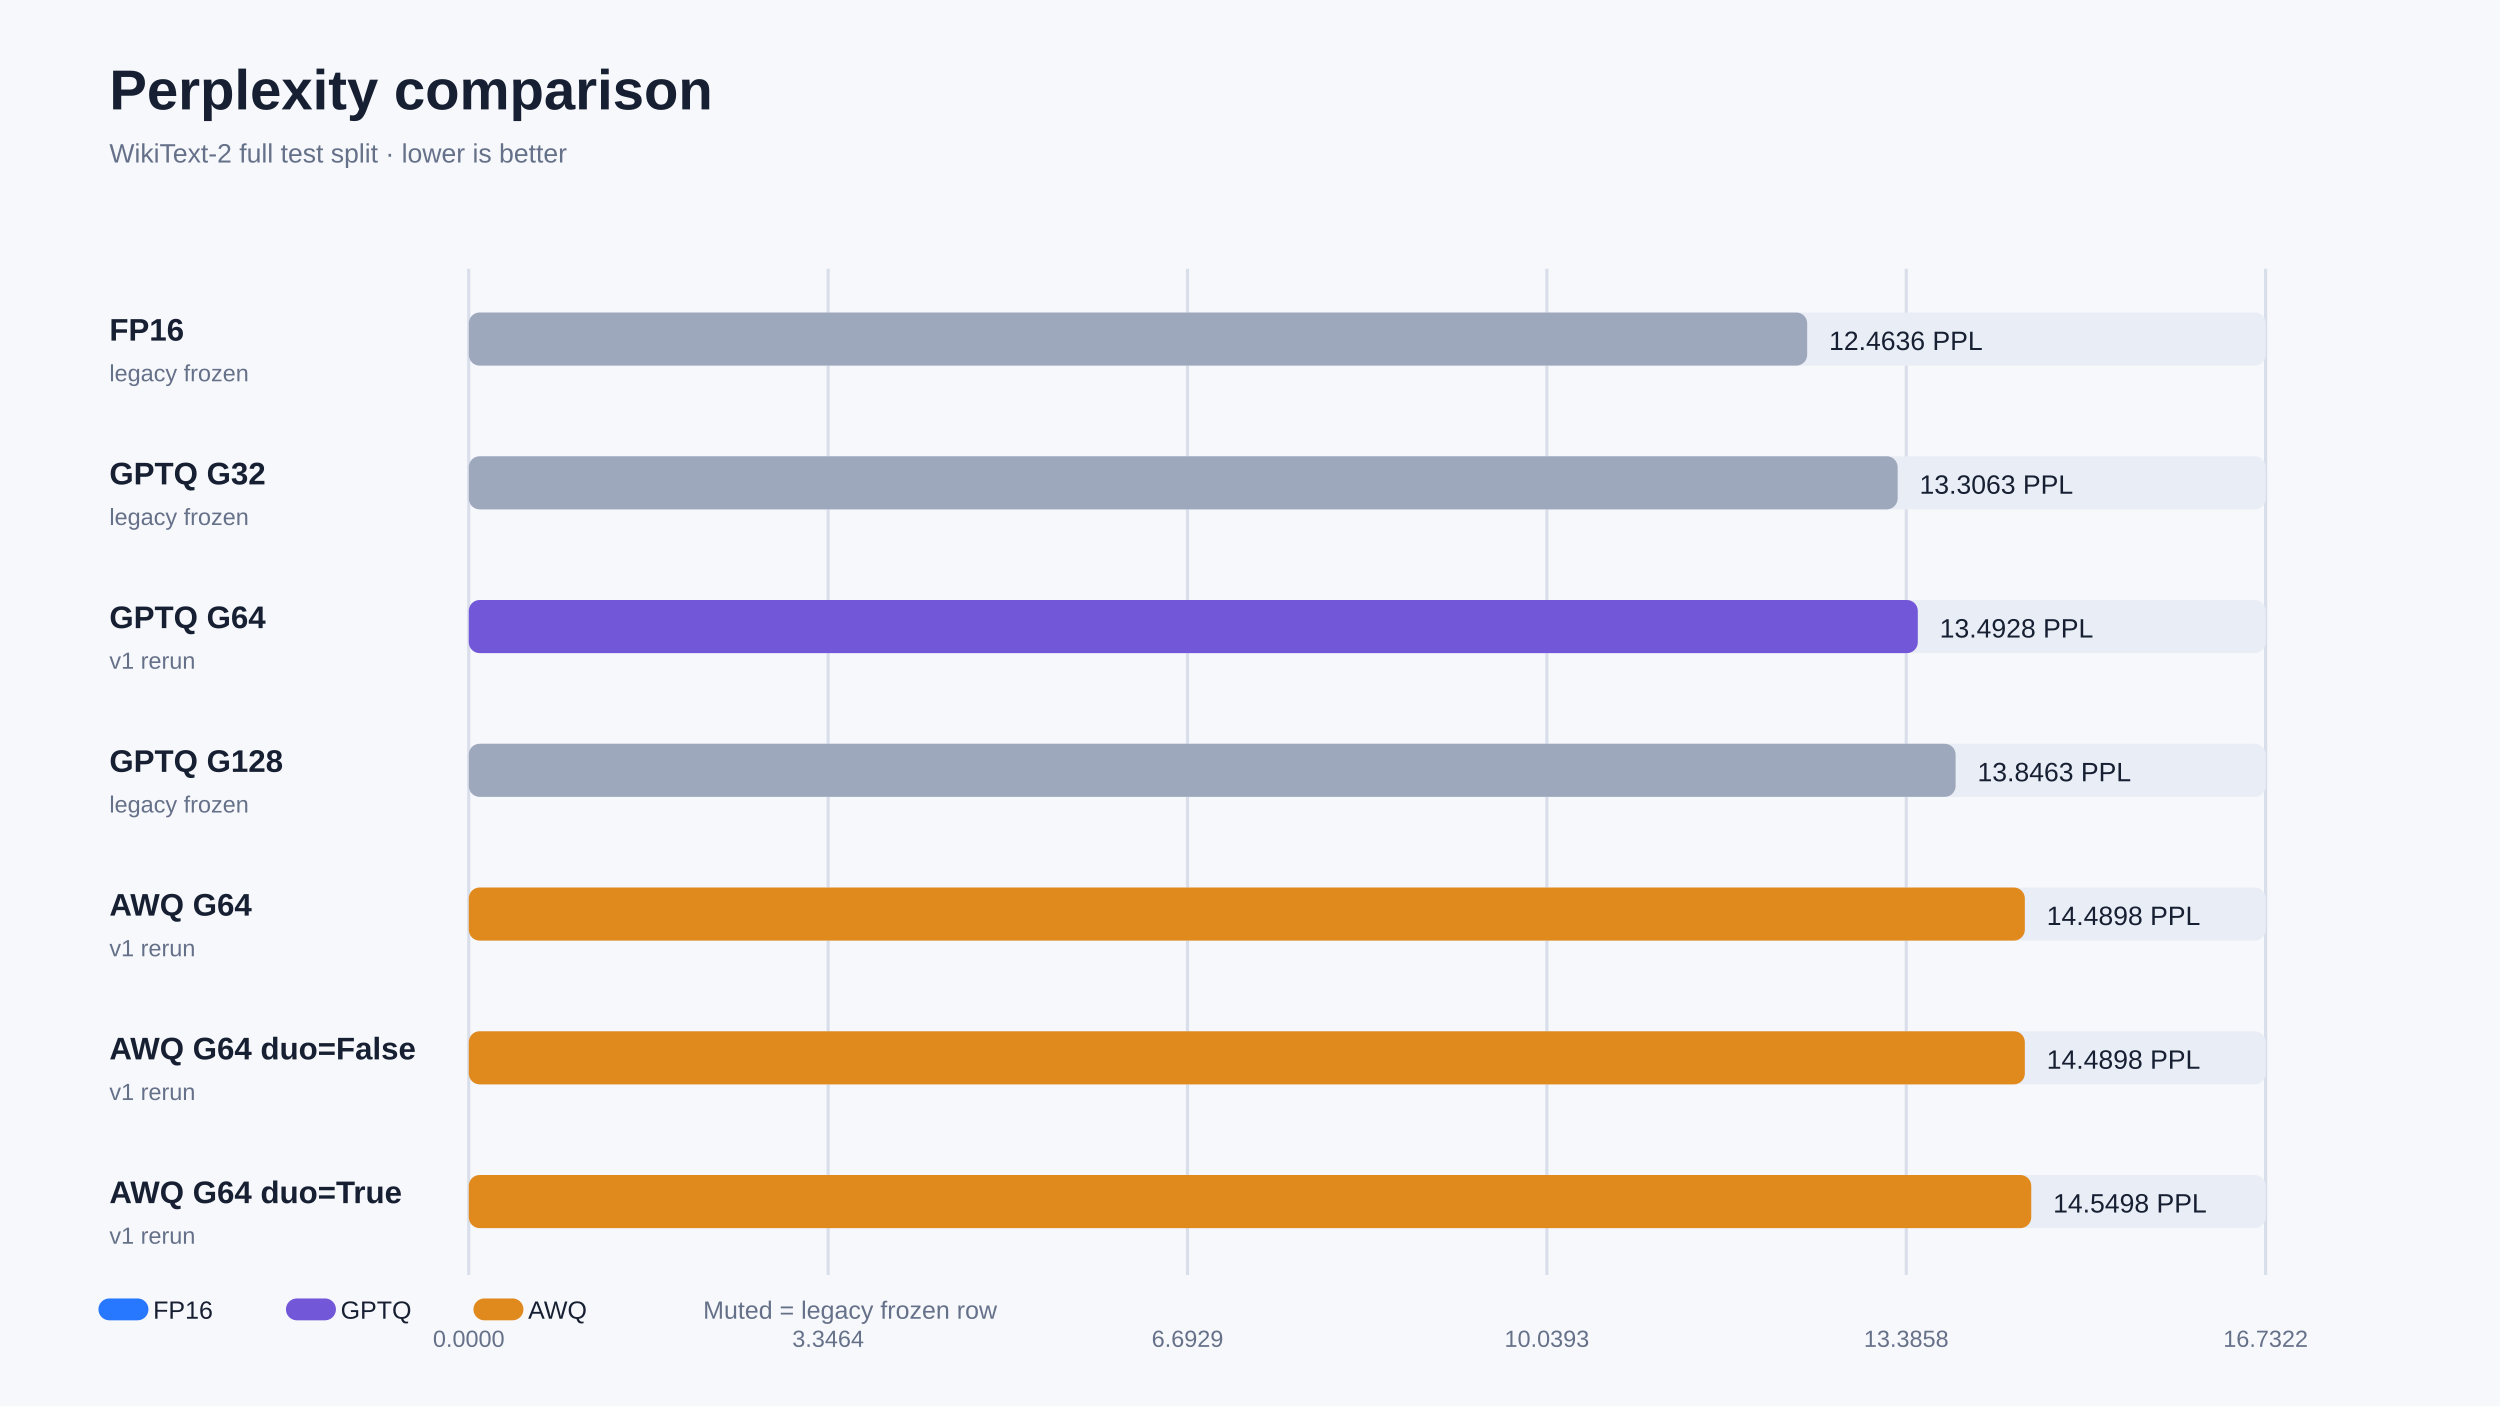
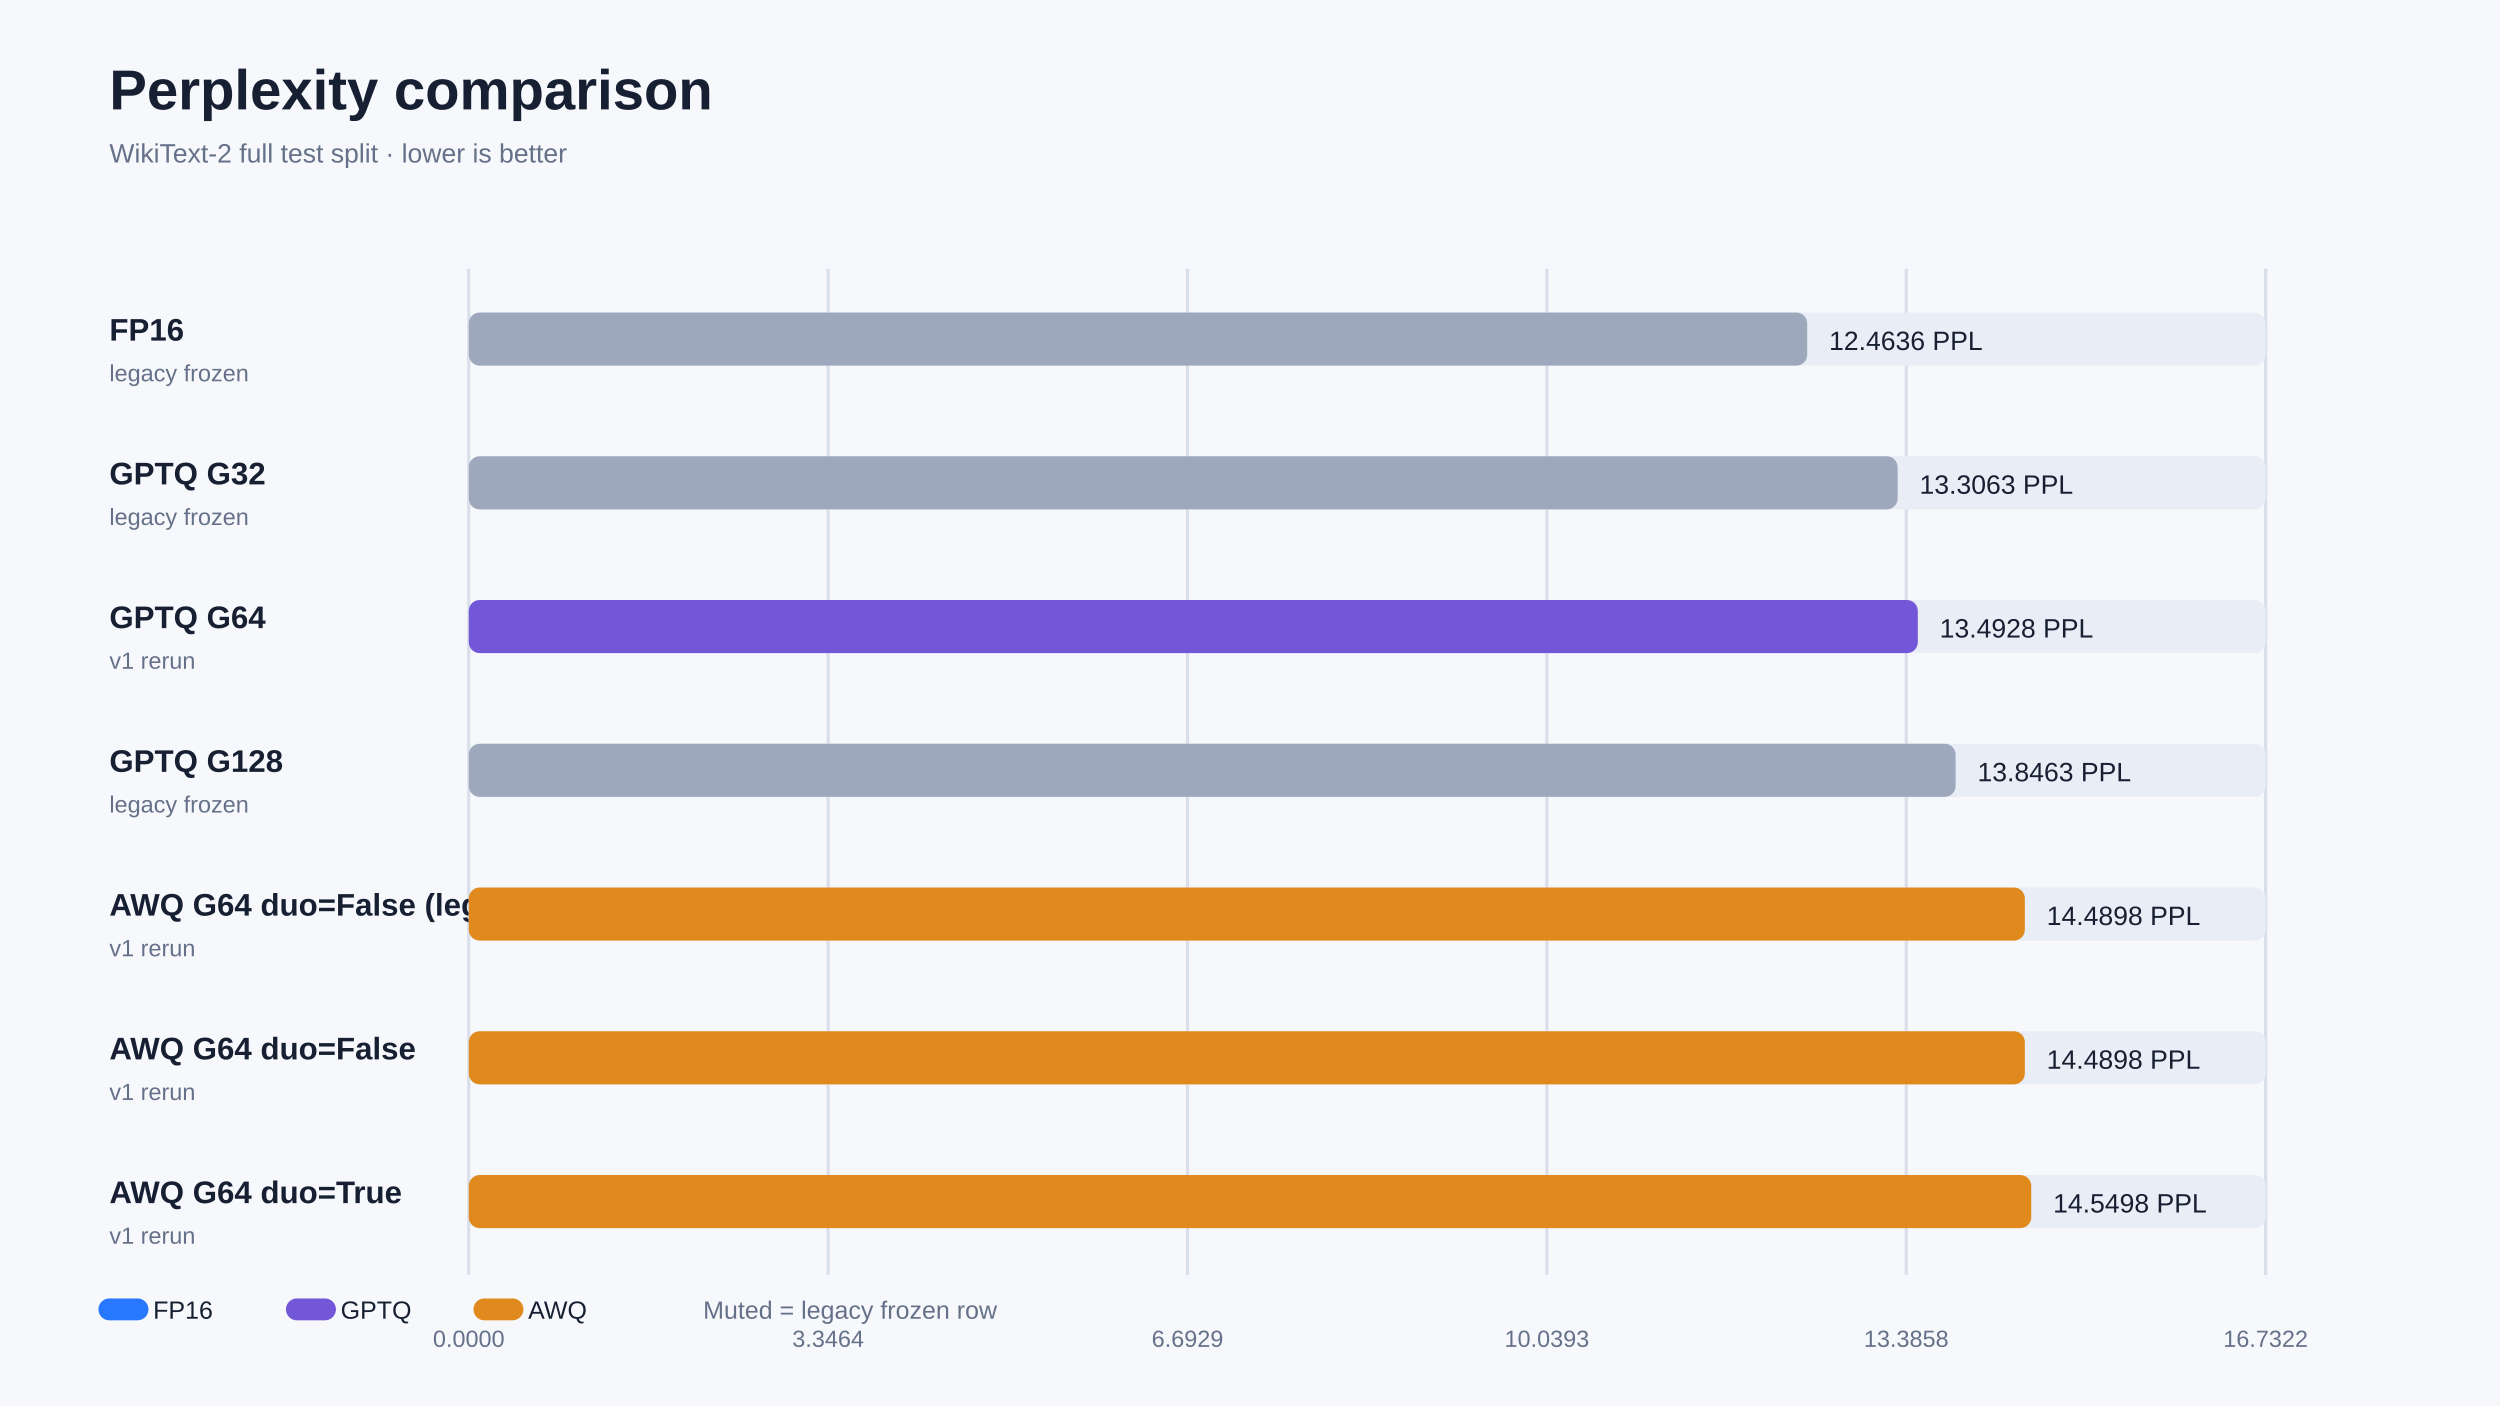
<svg xmlns="http://www.w3.org/2000/svg" width="1600" height="900" viewBox="0 0 1600 900">
  <rect width="100%" height="100%" fill="#f7f8fb" />
  <text x="70" y="70" font-family="Segoe UI, Arial, sans-serif" font-size="36" font-weight="700" fill="#172033">Perplexity comparison</text>
  <text x="70" y="104" font-family="Segoe UI, Arial, sans-serif" font-size="17" fill="#657089">WikiText-2 full test split · lower is better</text>
  <line x1="300.0" y1="172" x2="300.0" y2="816" stroke="#d8deea" stroke-width="2" />
  <text x="300.0" y="862" text-anchor="middle" font-family="Segoe UI, Arial, sans-serif" font-size="15" fill="#657089">0.0000</text>
  <line x1="530.0" y1="172" x2="530.0" y2="816" stroke="#d8deea" stroke-width="2" />
  <text x="530.0" y="862" text-anchor="middle" font-family="Segoe UI, Arial, sans-serif" font-size="15" fill="#657089">3.3464</text>
  <line x1="760.0" y1="172" x2="760.0" y2="816" stroke="#d8deea" stroke-width="2" />
  <text x="760.0" y="862" text-anchor="middle" font-family="Segoe UI, Arial, sans-serif" font-size="15" fill="#657089">6.6929</text>
  <line x1="990.0" y1="172" x2="990.0" y2="816" stroke="#d8deea" stroke-width="2" />
  <text x="990.0" y="862" text-anchor="middle" font-family="Segoe UI, Arial, sans-serif" font-size="15" fill="#657089">10.0393</text>
  <line x1="1220.0" y1="172" x2="1220.0" y2="816" stroke="#d8deea" stroke-width="2" />
  <text x="1220.0" y="862" text-anchor="middle" font-family="Segoe UI, Arial, sans-serif" font-size="15" fill="#657089">13.3858</text>
  <line x1="1450.0" y1="172" x2="1450.0" y2="816" stroke="#d8deea" stroke-width="2" />
  <text x="1450.0" y="862" text-anchor="middle" font-family="Segoe UI, Arial, sans-serif" font-size="15" fill="#657089">16.7322</text>
  <text x="70" y="218" font-family="Segoe UI, Arial, sans-serif" font-size="20" font-weight="700" fill="#172033">FP16</text>
  <text x="70" y="244" font-family="Segoe UI, Arial, sans-serif" font-size="15" fill="#657089">legacy frozen</text>
  <rect x="300" y="200" width="1150" height="34" rx="7" fill="#e9edf5" />
  <rect x="300" y="200" width="856.6" height="34" rx="7" fill="#9ea8bd" />
  <text x="1170.6" y="224" font-family="Segoe UI, Arial, sans-serif" font-size="17" fill="#172033">12.4636 PPL</text>
  <text x="70" y="310" font-family="Segoe UI, Arial, sans-serif" font-size="20" font-weight="700" fill="#172033">GPTQ G32</text>
  <text x="70" y="336" font-family="Segoe UI, Arial, sans-serif" font-size="15" fill="#657089">legacy frozen</text>
  <rect x="300" y="292" width="1150" height="34" rx="7" fill="#e9edf5" />
  <rect x="300" y="292" width="914.5" height="34" rx="7" fill="#9ea8bd" />
  <text x="1228.5" y="316" font-family="Segoe UI, Arial, sans-serif" font-size="17" fill="#172033">13.3063 PPL</text>
  <text x="70" y="402" font-family="Segoe UI, Arial, sans-serif" font-size="20" font-weight="700" fill="#172033">GPTQ G64</text>
  <text x="70" y="428" font-family="Segoe UI, Arial, sans-serif" font-size="15" fill="#657089">v1 rerun</text>
  <rect x="300" y="384" width="1150" height="34" rx="7" fill="#e9edf5" />
  <rect x="300" y="384" width="927.4" height="34" rx="7" fill="#7357d9" />
  <text x="1241.4" y="408" font-family="Segoe UI, Arial, sans-serif" font-size="17" fill="#172033">13.4928 PPL</text>
  <text x="70" y="494" font-family="Segoe UI, Arial, sans-serif" font-size="20" font-weight="700" fill="#172033">GPTQ G128</text>
  <text x="70" y="520" font-family="Segoe UI, Arial, sans-serif" font-size="15" fill="#657089">legacy frozen</text>
  <rect x="300" y="476" width="1150" height="34" rx="7" fill="#e9edf5" />
  <rect x="300" y="476" width="951.6" height="34" rx="7" fill="#9ea8bd" />
  <text x="1265.6" y="500" font-family="Segoe UI, Arial, sans-serif" font-size="17" fill="#172033">13.8463 PPL</text>
-   <text x="70" y="586" font-family="Segoe UI, Arial, sans-serif" font-size="20" font-weight="700" fill="#172033">AWQ G64</text>
+   <text x="70" y="586" font-family="Segoe UI, Arial, sans-serif" font-size="20" font-weight="700" fill="#172033">AWQ G64 duo=False (legacy)</text>
  <text x="70" y="612" font-family="Segoe UI, Arial, sans-serif" font-size="15" fill="#657089">v1 rerun</text>
  <rect x="300" y="568" width="1150" height="34" rx="7" fill="#e9edf5" />
  <rect x="300" y="568" width="995.9" height="34" rx="7" fill="#e08a1e" />
  <text x="1309.9" y="592" font-family="Segoe UI, Arial, sans-serif" font-size="17" fill="#172033">14.4898 PPL</text>
  <text x="70" y="678" font-family="Segoe UI, Arial, sans-serif" font-size="20" font-weight="700" fill="#172033">AWQ G64 duo=False</text>
  <text x="70" y="704" font-family="Segoe UI, Arial, sans-serif" font-size="15" fill="#657089">v1 rerun</text>
  <rect x="300" y="660" width="1150" height="34" rx="7" fill="#e9edf5" />
  <rect x="300" y="660" width="995.9" height="34" rx="7" fill="#e08a1e" />
  <text x="1309.9" y="684" font-family="Segoe UI, Arial, sans-serif" font-size="17" fill="#172033">14.4898 PPL</text>
  <text x="70" y="770" font-family="Segoe UI, Arial, sans-serif" font-size="20" font-weight="700" fill="#172033">AWQ G64 duo=True</text>
  <text x="70" y="796" font-family="Segoe UI, Arial, sans-serif" font-size="15" fill="#657089">v1 rerun</text>
  <rect x="300" y="752" width="1150" height="34" rx="7" fill="#e9edf5" />
  <rect x="300" y="752" width="1000.0" height="34" rx="7" fill="#e08a1e" />
  <text x="1314.0" y="776" font-family="Segoe UI, Arial, sans-serif" font-size="17" fill="#172033">14.5498 PPL</text>
  <line x1="70" y1="838" x2="88" y2="838" stroke="#2878ff" stroke-width="14" stroke-linecap="round" />
  <text x="98" y="844" font-family="Segoe UI, Arial, sans-serif" font-size="16" fill="#172033">FP16</text>
  <line x1="190" y1="838" x2="208" y2="838" stroke="#7357d9" stroke-width="14" stroke-linecap="round" />
  <text x="218" y="844" font-family="Segoe UI, Arial, sans-serif" font-size="16" fill="#172033">GPTQ</text>
  <line x1="310" y1="838" x2="328" y2="838" stroke="#e08a1e" stroke-width="14" stroke-linecap="round" />
  <text x="338" y="844" font-family="Segoe UI, Arial, sans-serif" font-size="16" fill="#172033">AWQ</text>
  <text x="450" y="844" font-family="Segoe UI, Arial, sans-serif" font-size="16" fill="#657089">Muted = legacy frozen row</text>
</svg>
